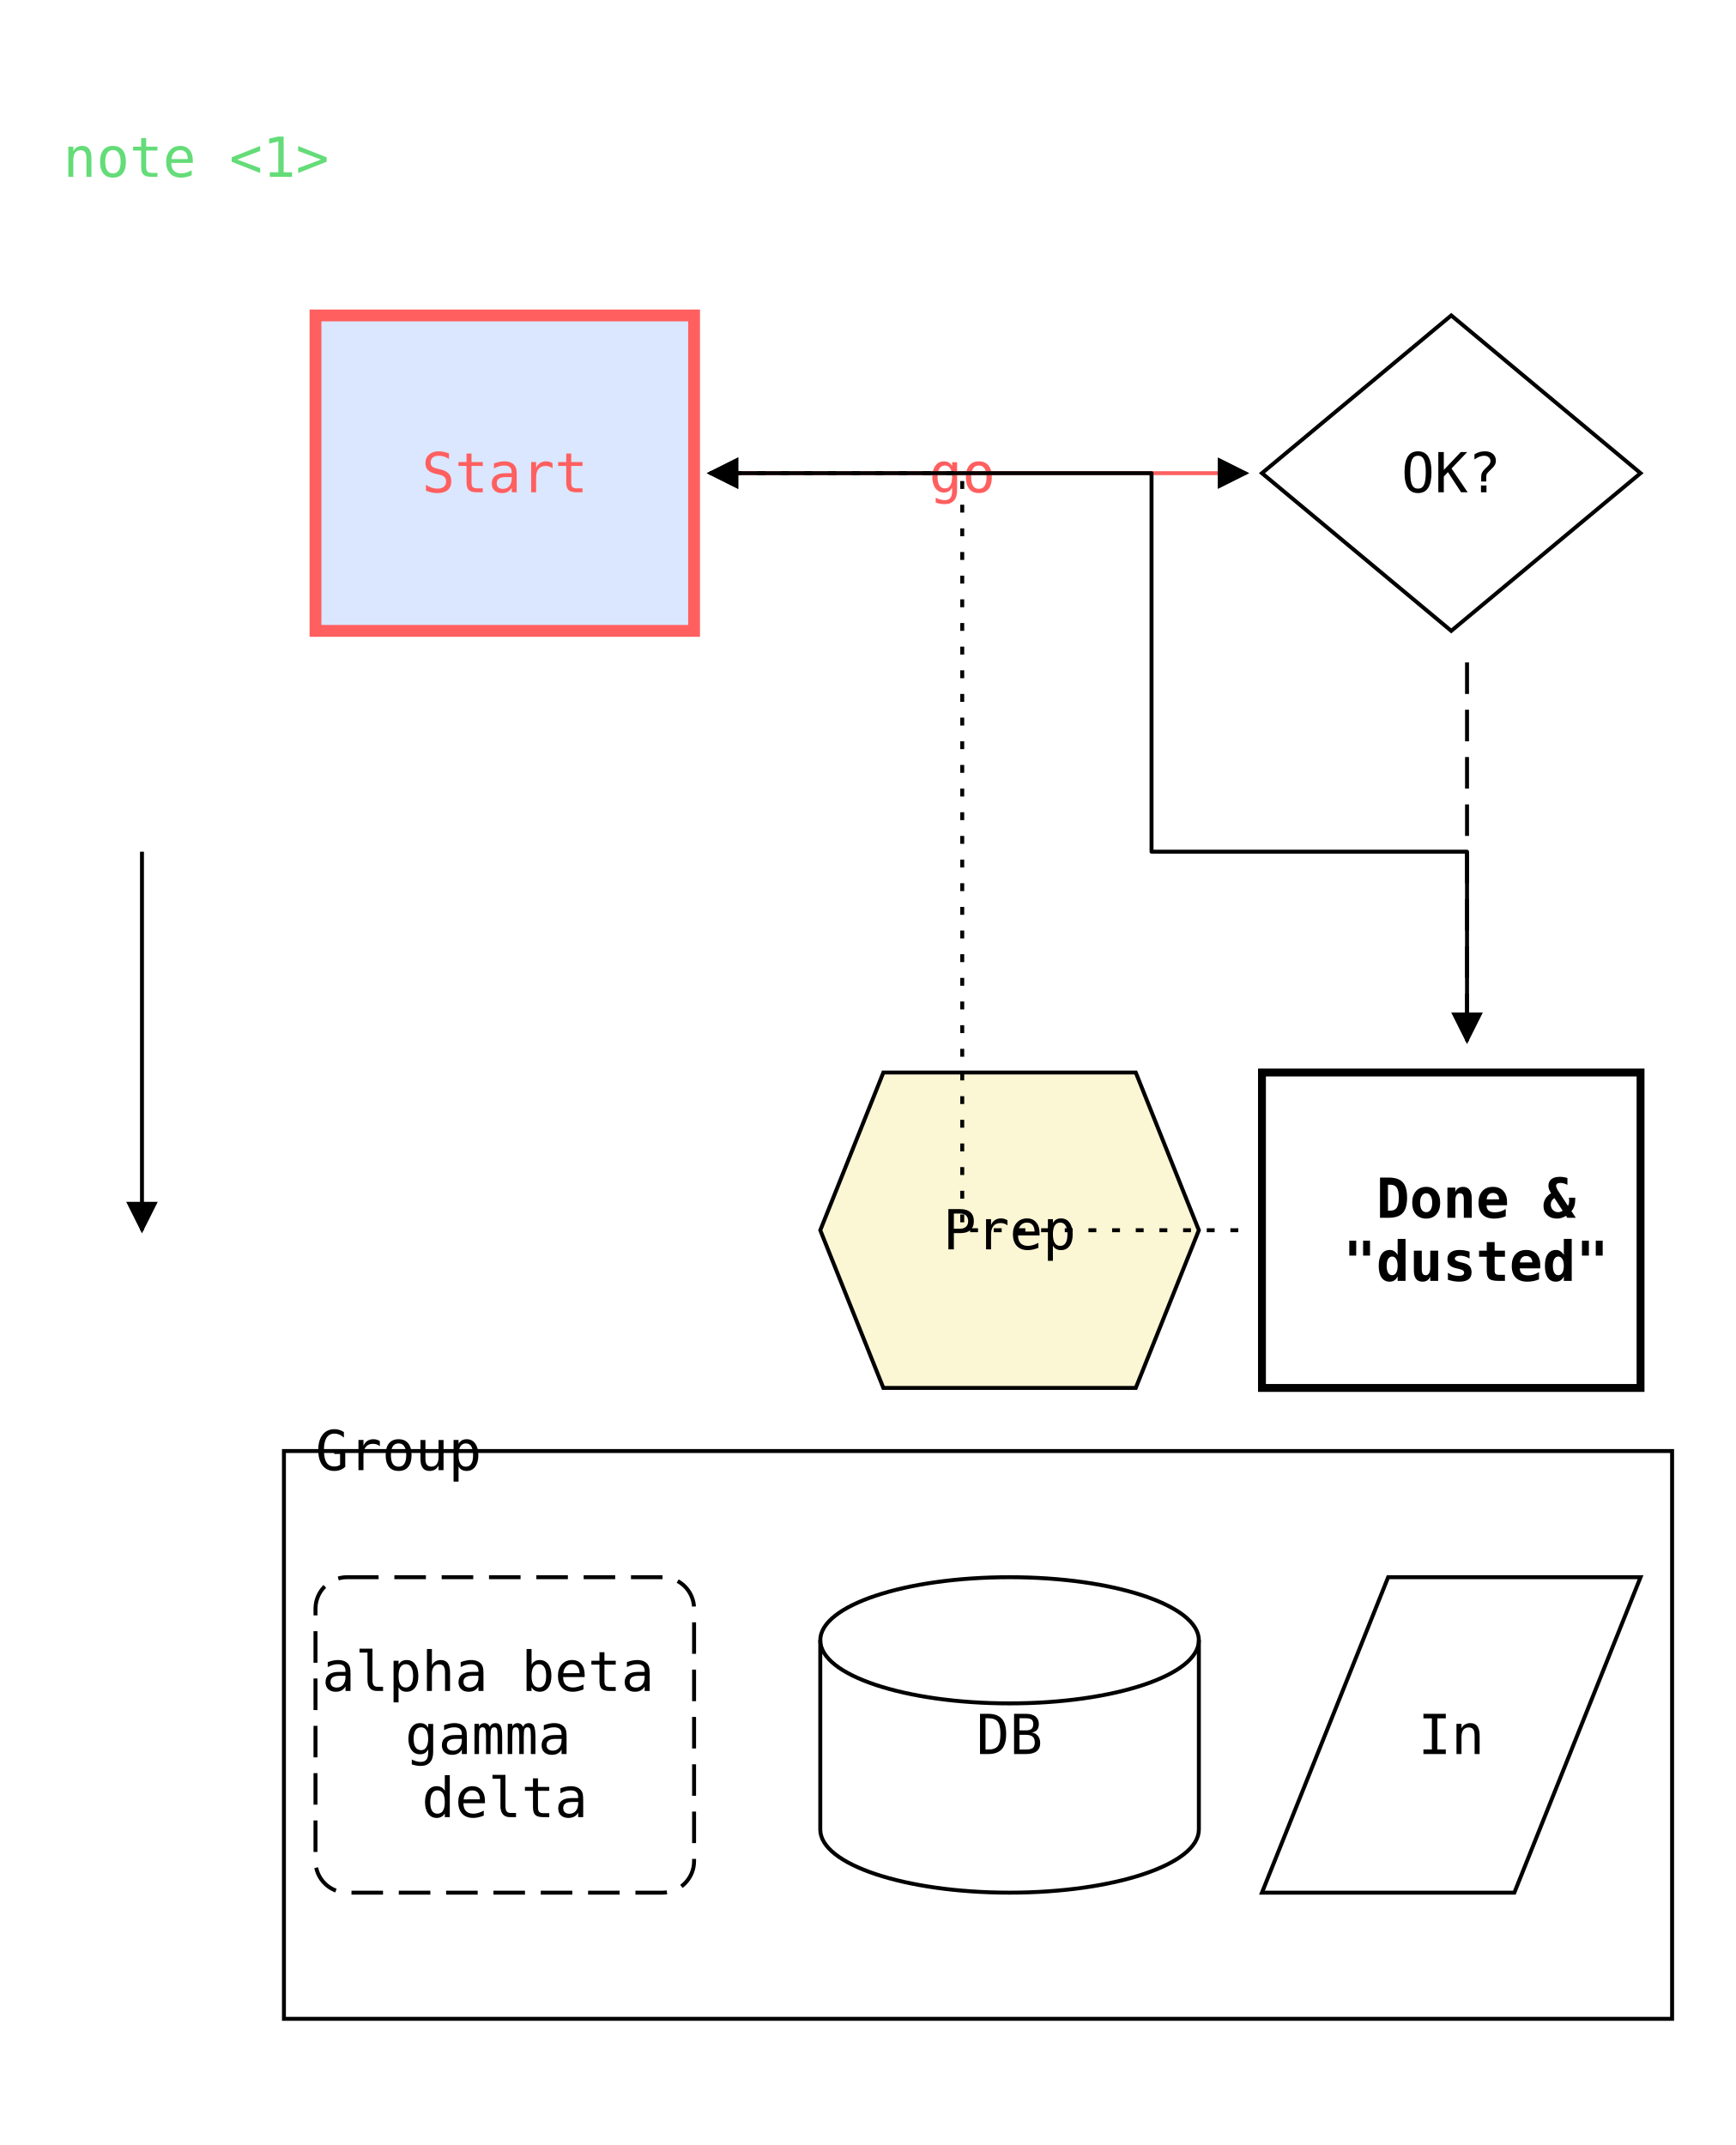
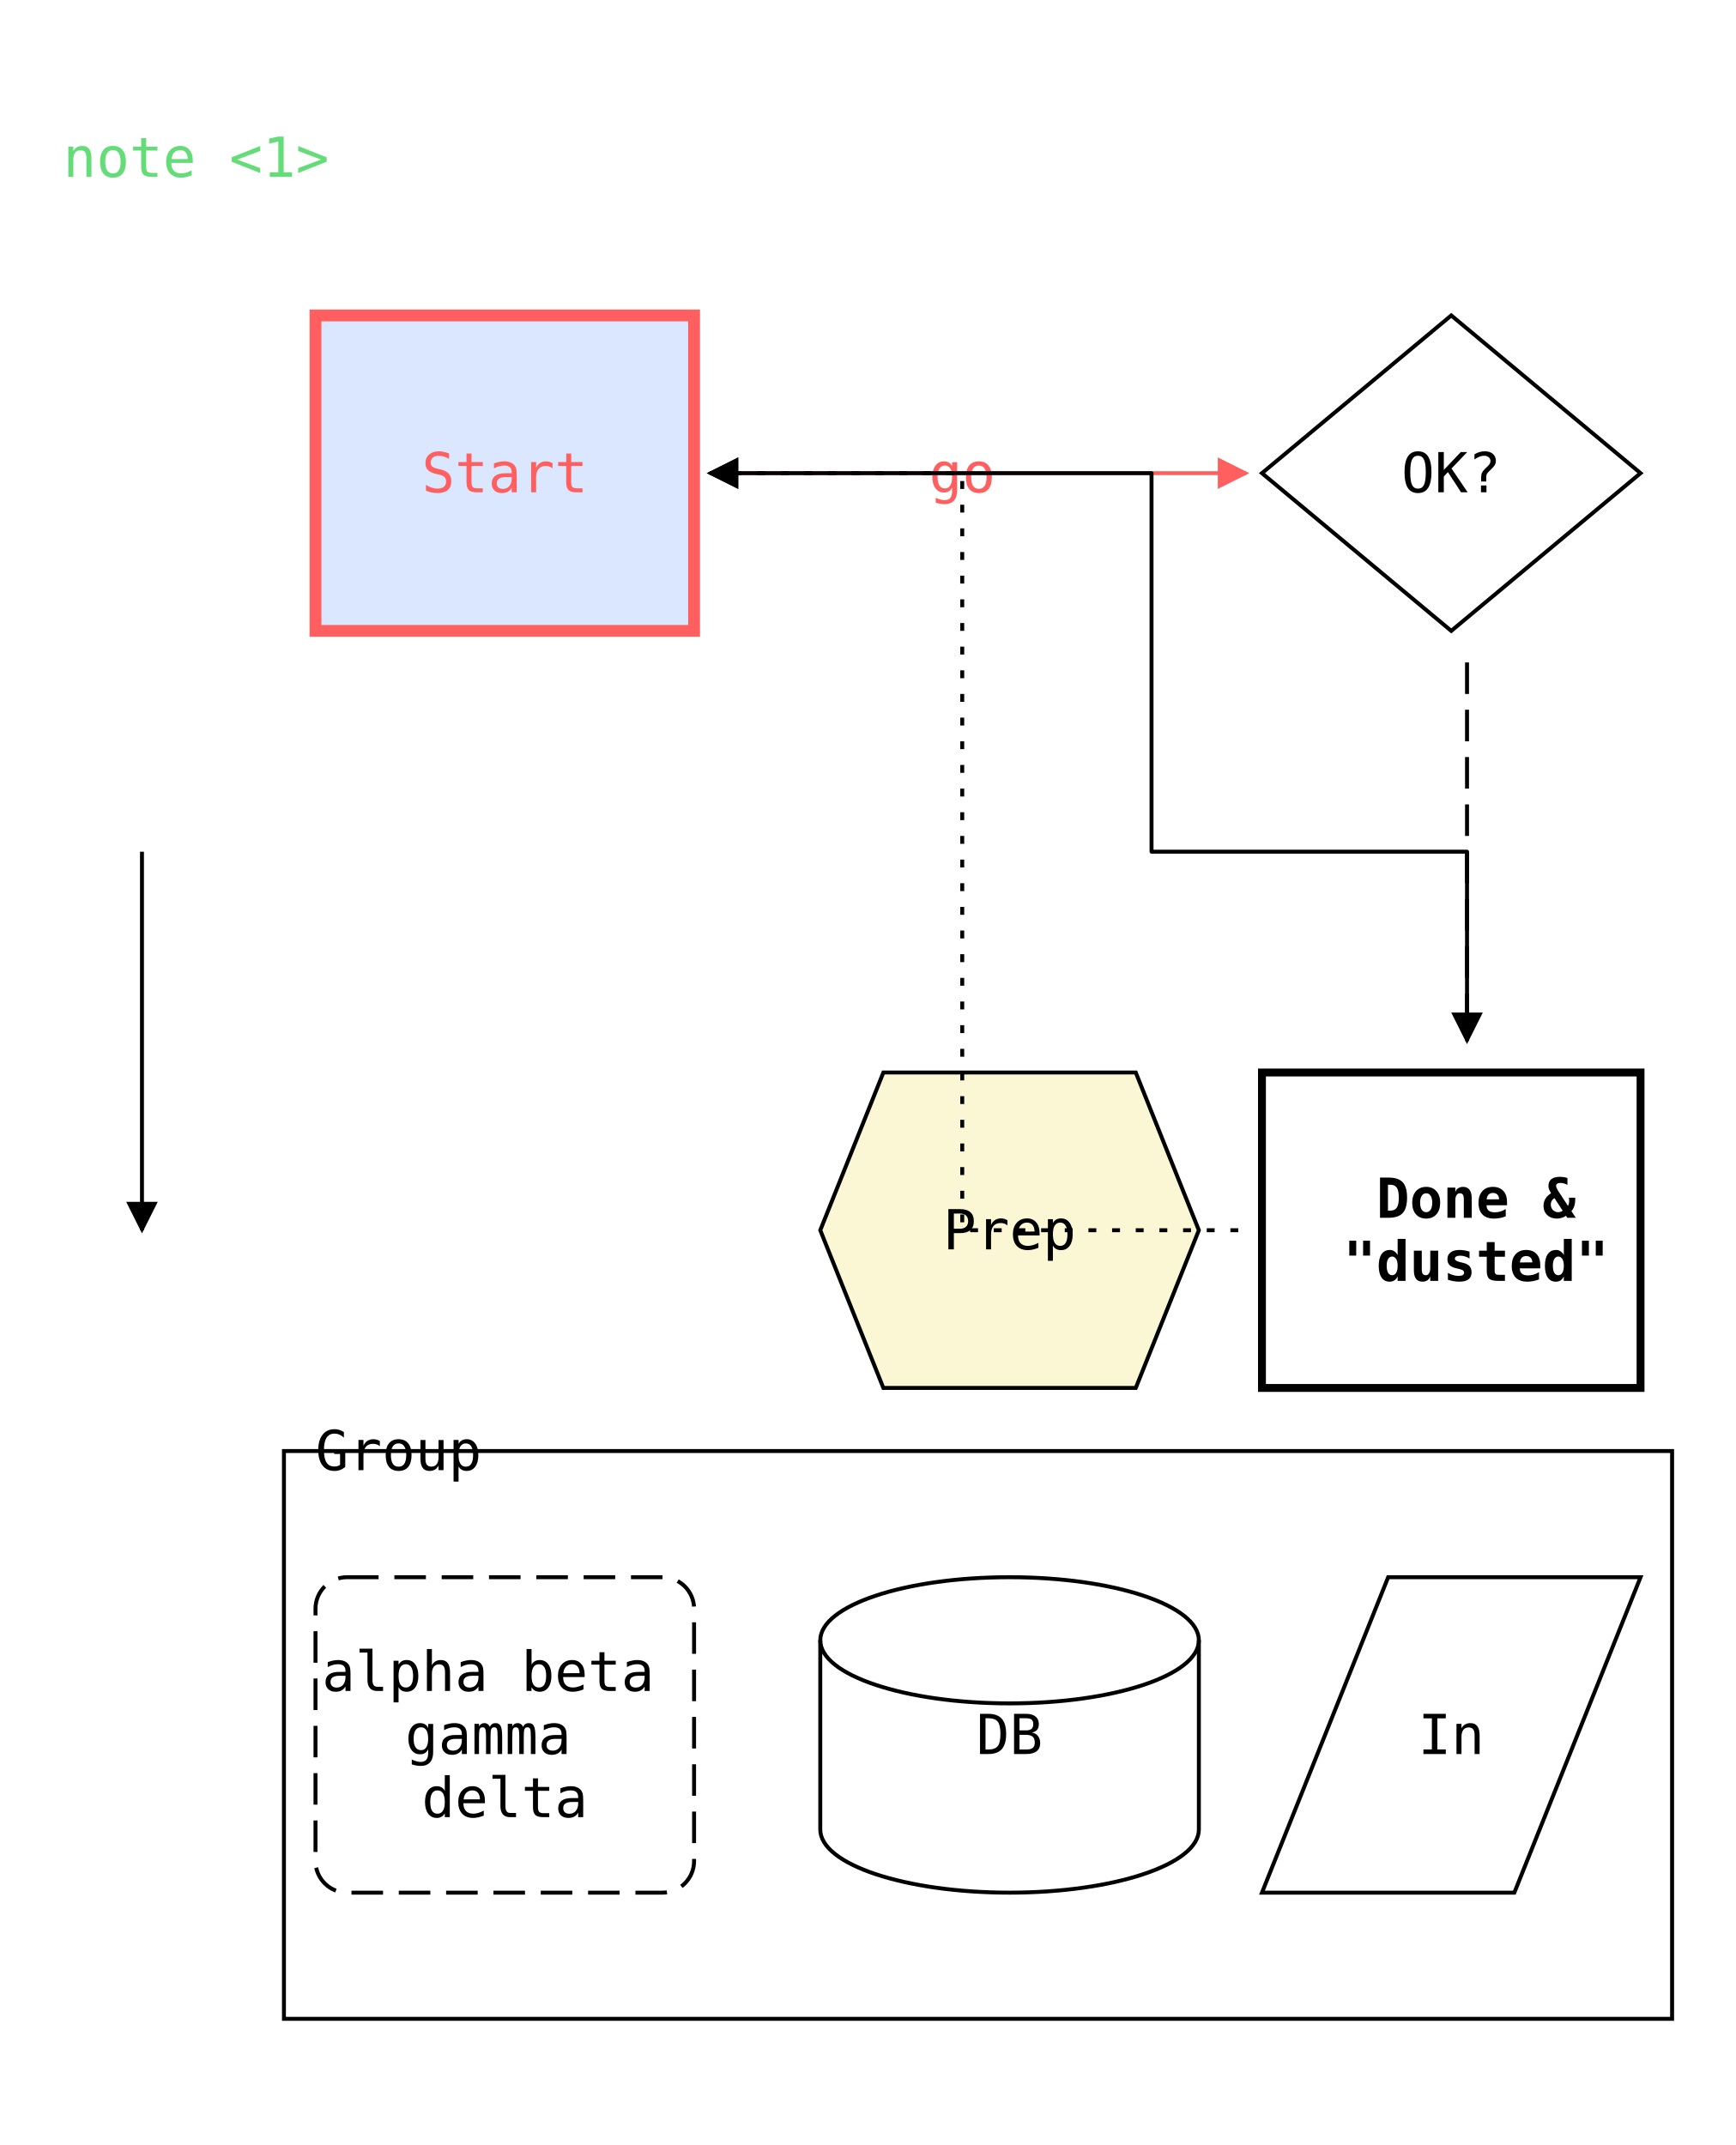
<svg xmlns="http://www.w3.org/2000/svg" viewBox="-80 -80 440 544" width="440" height="544" font-family="monospace" font-size="14">
  <defs>
    <marker id="arrow" viewBox="0 0 10 10" refX="9" refY="5" markerWidth="8" markerHeight="8" orient="auto-start-reverse">
-       <path d="M0 0 L10 5 L0 10 z" />
+       <path d="M0 0 L10 5 L0 10 z" fill="context-stroke" />
    </marker>
  </defs>
  <a href="https://example.com/a?x=1&amp;y=2">
    <rect x="0" y="0" width="96" height="80" fill="#6ea0ff" fill-opacity="0.25" stroke="#ff5f5f" stroke-width="3" />
    <text x="48" y="40" text-anchor="middle" dominant-baseline="central" fill="#ff5f5f">Start</text>
  </a>
  <polygon points="288,0 336,40 288,80 240,40" fill="none" stroke="black" />
  <text x="288" y="40" text-anchor="middle" dominant-baseline="central">OK?</text>
  <rect x="240" y="192" width="96" height="80" fill="none" stroke="black" stroke-width="2" />
  <text x="328" y="224" text-anchor="end" dominant-baseline="central" font-weight="bold">
    <tspan x="328" dy="0">Done &amp;</tspan>
    <tspan x="328" dy="16">"dusted"</tspan>
  </text>
  <rect x="0" y="320" width="96" height="80" rx="8" fill="none" stroke="black" stroke-dasharray="8 4" />
  <text x="48" y="344" text-anchor="middle" dominant-baseline="central">
    <tspan x="48" dy="0">alpha beta</tspan>
    <tspan x="48" dy="16">gamma</tspan>
    <tspan x="48" dy="16">delta</tspan>
  </text>
  <path d="M 128,336 A 48 16 0 0 1 224,336 V 384 A 48 16 0 0 1 128,384 Z" fill="none" stroke="black" />
  <path d="M 128,336 A 48 16 0 0 0 224,336" fill="none" stroke="black" />
  <text x="176" y="360" text-anchor="middle" dominant-baseline="central">DB</text>
  <polygon points="272,320 336,320 304,400 240,400" fill="none" stroke="black" />
  <text x="288" y="360" text-anchor="middle" dominant-baseline="central">In</text>
  <polygon points="144,192 208,192 224,232 208,272 144,272 128,232" fill="#f0dc50" fill-opacity="0.25" stroke="black" />
  <text x="176" y="232" text-anchor="middle" dominant-baseline="central">Prep</text>
  <text x="-64" y="-40" text-anchor="start" dominant-baseline="central" fill="#64dc78">note &lt;1&gt;</text>
  <path d="M100 40 L236 40" fill="none" stroke="#ff5f5f" stroke-linejoin="round" marker-end="url(#arrow)" />
  <text x="164" y="40" text-anchor="middle" dominant-baseline="central" fill="#ff5f5f">go</text>
  <path d="M292 88 L292 184" fill="none" stroke="black" stroke-dasharray="8 4" stroke-linejoin="round" />
  <path d="M-44 136 L-44 232" fill="none" stroke="black" stroke-linejoin="round" marker-end="url(#arrow)" />
  <path d="M100 40 L164 40 L164 232 L236 232" fill="none" stroke="black" stroke-dasharray="2 4" stroke-linejoin="round" marker-start="url(#arrow)" />
  <path d="M292 184 L292 136 L212 136 L212 40 L100 40" fill="none" stroke="black" stroke-linejoin="round" marker-start="url(#arrow)" marker-end="url(#arrow)" />
  <rect x="-8" y="288" width="352" height="144" fill="none" stroke="black" />
  <text x="0" y="288" text-anchor="start" dominant-baseline="central">Group</text>
</svg>
